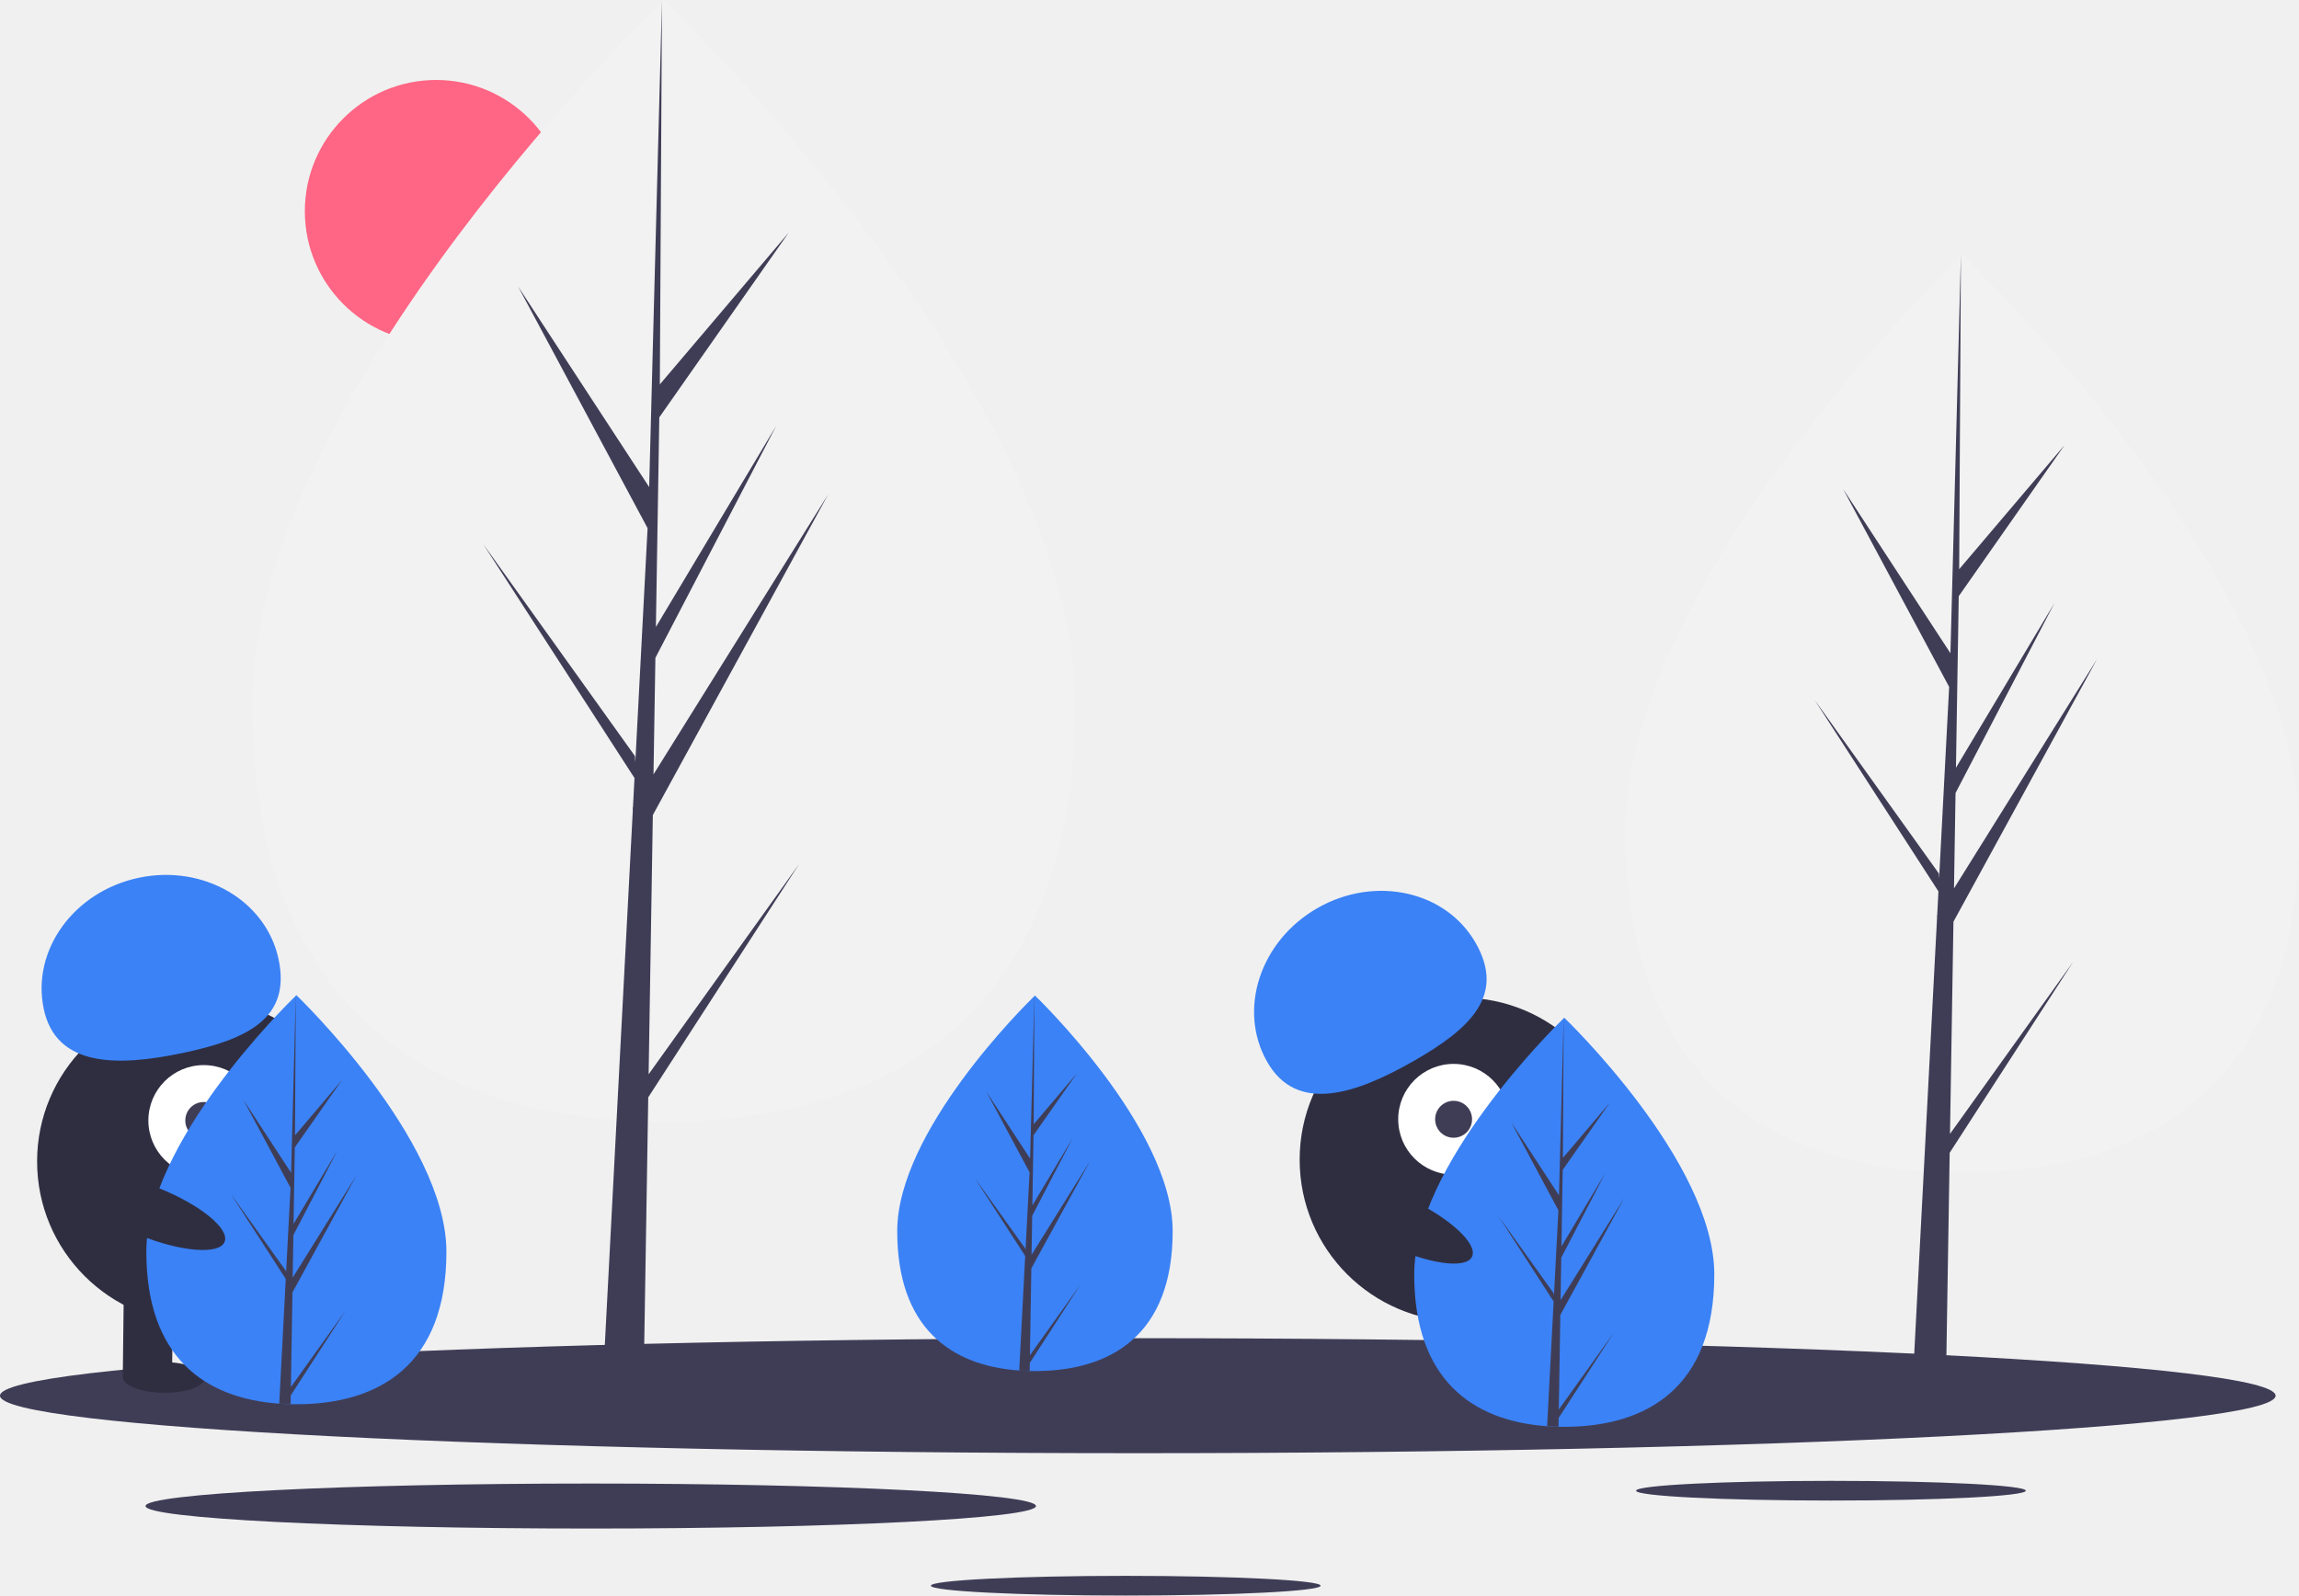
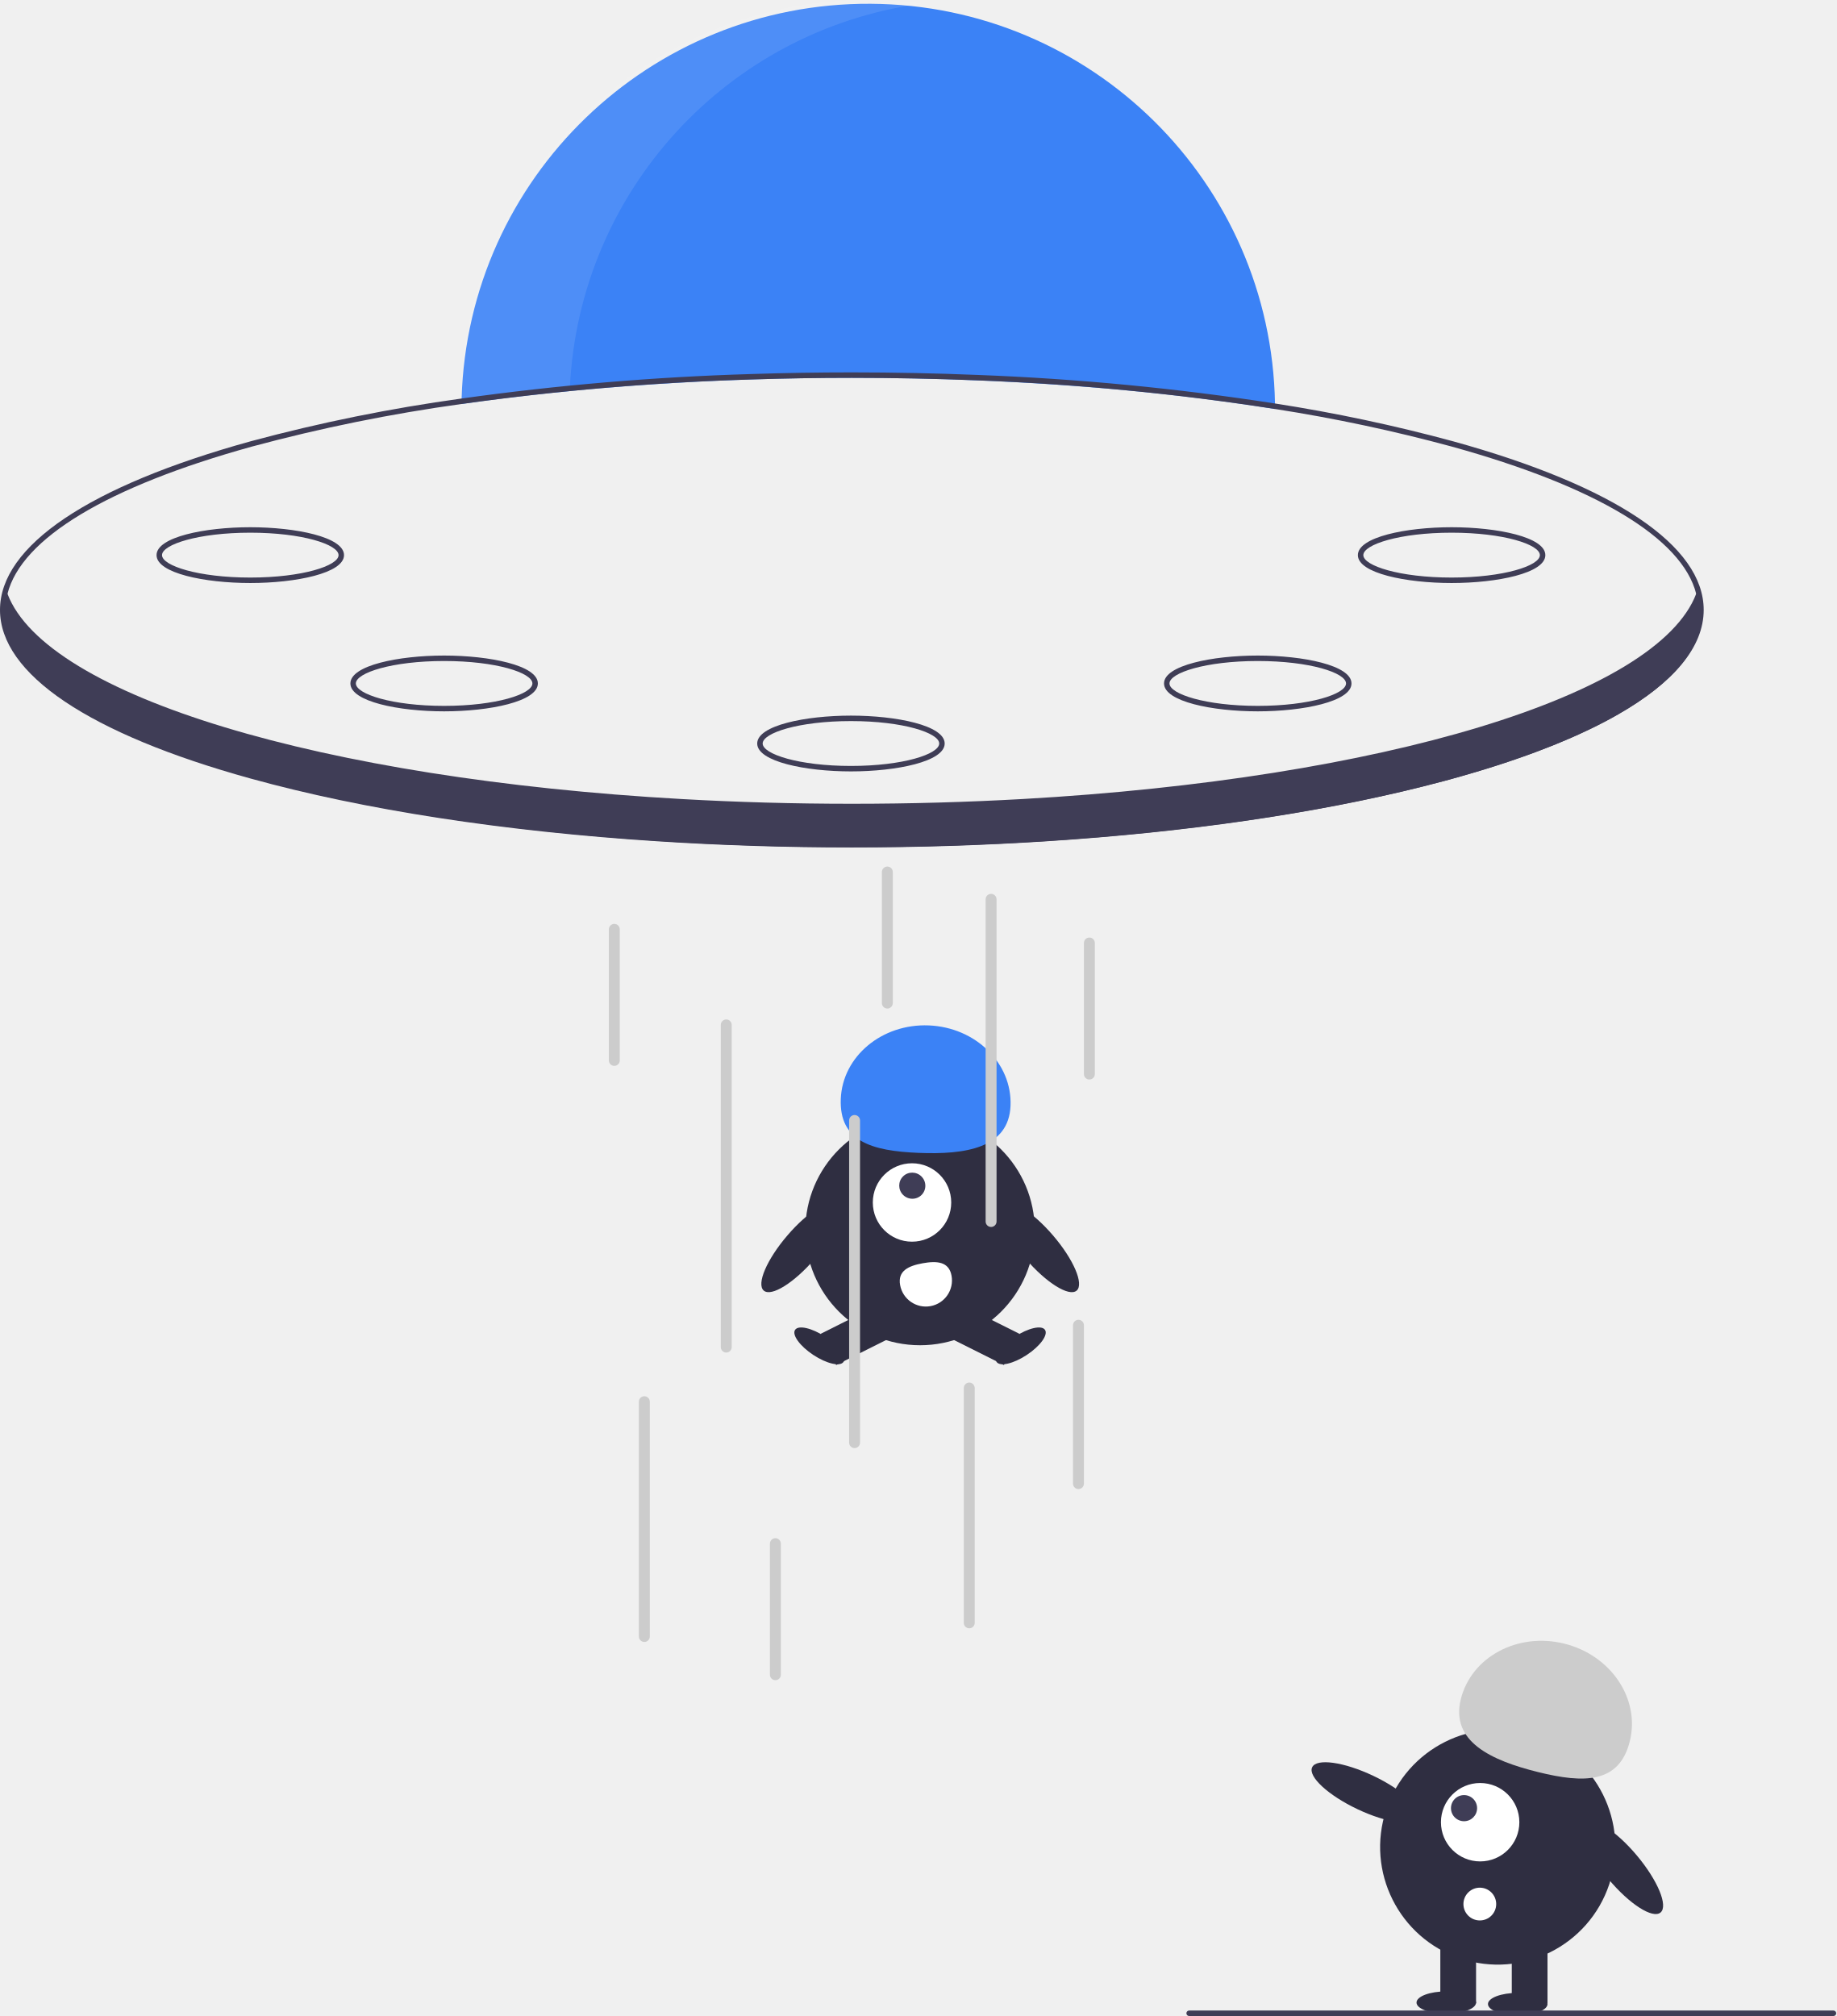
- <svg xmlns="http://www.w3.org/2000/svg" data-name="Layer 1" width="1120.592" height="777.916" viewBox="0 0 1120.592 777.916">
-   <circle cx="212.592" cy="103" r="64" fill="#ff6584" />
-   <path d="M563.68,404.164c0,151.011-89.774,203.739-200.516,203.739S162.649,555.175,162.649,404.164,363.165,61.042,363.165,61.042,563.68,253.152,563.68,404.164Z" transform="translate(-39.70387 -61.04208)" fill="#f2f2f2" />
-   <polygon points="316.156 523.761 318.21 397.378 403.674 241.024 318.532 377.552 319.455 320.725 378.357 207.605 319.699 305.687 319.699 305.687 321.359 203.481 384.433 113.423 321.621 187.409 322.658 0 316.138 248.096 316.674 237.861 252.547 139.704 315.646 257.508 309.671 371.654 309.493 368.625 235.565 265.329 309.269 379.328 308.522 393.603 308.388 393.818 308.449 394.99 293.29 684.589 313.544 684.589 315.974 535.005 389.496 421.285 316.156 523.761" fill="#3f3d56" />
-   <path d="M1160.296,466.014c0,123.61-73.484,166.77-164.132,166.77s-164.132-43.16-164.132-166.77S996.165,185.152,996.165,185.152,1160.296,342.404,1160.296,466.014Z" transform="translate(-39.70387 -61.04208)" fill="#f2f2f2" />
-   <polygon points="950.482 552.833 952.162 449.383 1022.119 321.4 952.426 433.154 953.182 386.639 1001.396 294.044 953.382 374.329 953.382 374.329 954.741 290.669 1006.369 216.952 954.954 277.514 955.804 124.11 950.467 327.188 950.906 318.811 898.414 238.464 950.064 334.893 945.173 428.327 945.027 425.847 884.514 341.294 944.844 434.608 944.232 446.293 944.123 446.469 944.173 447.428 931.764 684.478 948.343 684.478 950.332 562.037 1010.514 468.952 950.482 552.833" fill="#3f3d56" />
-   <ellipse cx="554.592" cy="680.479" rx="554.592" ry="28.034" fill="#3f3d56" />
-   <ellipse cx="892.445" cy="726.797" rx="94.989" ry="4.802" fill="#3f3d56" />
-   <ellipse cx="548.72" cy="773.114" rx="94.989" ry="4.802" fill="#3f3d56" />
-   <ellipse cx="287.944" cy="734.279" rx="217.014" ry="10.97" fill="#3f3d56" />
-   <circle cx="97.084" cy="566.27" r="79" fill="#2f2e41" />
-   <rect x="99.805" y="689.023" width="24" height="43" transform="translate(-31.32451 -62.31008) rotate(0.67509)" fill="#2f2e41" />
-   <rect x="147.802" y="689.589" width="24" height="43" transform="translate(-31.31452 -62.87555) rotate(0.67509)" fill="#2f2e41" />
-   <ellipse cx="119.546" cy="732.616" rx="7.5" ry="20" transform="translate(-654.1319 782.4795) rotate(-89.32491)" fill="#2f2e41" />
-   <ellipse cx="167.554" cy="732.182" rx="7.5" ry="20" transform="translate(-606.2547 830.0553) rotate(-89.32491)" fill="#2f2e41" />
-   <circle cx="99.319" cy="546.295" r="27" fill="#fff" />
-   <circle cx="99.319" cy="546.295" r="9" fill="#3f3d56" />
-   <path d="M61.026,552.946c-6.042-28.641,14.688-57.265,46.3-63.934s62.138,11.143,68.18,39.784-14.978,38.93-46.591,45.599S67.068,581.587,61.026,552.946Z" transform="translate(-39.70387 -61.04208)" fill="#3b82f6" />
-   <path d="M257.296,671.384c0,55.076-32.74,74.306-73.13,74.306q-1.404,0-2.803-.031c-1.871-.04-3.725-.129-5.556-.254-36.451-2.58-64.771-22.799-64.771-74.021,0-53.008,67.739-119.896,72.827-124.846l.009-.009c.196-.192.294-.285.294-.285S257.296,616.308,257.296,671.384Z" transform="translate(-39.70387 -61.04208)" fill="#3b82f6" />
-   <path d="M181.502,737.265l26.747-37.374-26.814,41.477-.071,4.291c-1.871-.04-3.725-.129-5.556-.254l2.883-55.103-.022-.428.049-.08.272-5.204-26.881-41.58,26.965,37.677.062,1.105,2.179-41.633-23.013-42.966,23.294,35.658,2.268-86.314.009-.294v.285l-.379,68.064,22.911-26.983-23.004,32.847-.606,37.276L204.185,621.958l-21.48,41.259-.339,20.723,31.056-49.791-31.171,57.023Z" transform="translate(-39.70387 -61.04208)" fill="#3f3d56" />
-   <circle cx="712.485" cy="565.415" r="79" fill="#2f2e41" />
-   <rect x="741.777" y="691.824" width="24" height="43" transform="translate(-215.9946 191.864) rotate(-17.08345)" fill="#2f2e41" />
-   <rect x="787.659" y="677.723" width="24" height="43" transform="matrix(0.95588, -0.29376, 0.29376, 0.95588, -209.8279, 204.7204)" fill="#2f2e41" />
-   <ellipse cx="767.887" cy="732.003" rx="20" ry="7.5" transform="translate(-220.8593 196.8331) rotate(-17.08345)" fill="#2f2e41" />
-   <ellipse cx="813.475" cy="716.946" rx="20" ry="7.5" transform="translate(-214.4248 209.561) rotate(-17.08345)" fill="#2f2e41" />
-   <circle cx="708.522" cy="545.71" r="27" fill="#fff" />
-   <circle cx="708.522" cy="545.71" r="9" fill="#3f3d56" />
-   <path d="M657.355,578.743c-14.49-25.433-3.478-59.016,24.594-75.009s62.576-8.341,77.065,17.093-2.391,41.644-30.463,57.637S671.845,604.176,657.355,578.743Z" transform="translate(-39.70387 -61.04208)" fill="#3b82f6" />
-   <path d="M611.296,661.299c0,50.557-30.054,68.21-67.13,68.21q-1.288,0-2.573-.029c-1.718-.037-3.419-.119-5.1-.233-33.461-2.368-59.457-20.929-59.457-67.948,0-48.659,62.181-110.059,66.852-114.603l.008-.008c.18-.176.27-.262.27-.262S611.296,610.742,611.296,661.299Z" transform="translate(-39.70387 -61.04208)" fill="#3b82f6" />
-   <path d="M541.72,721.774l24.553-34.307-24.614,38.074-.065,3.939c-1.718-.037-3.419-.119-5.1-.233l2.646-50.582-.02-.393.045-.074.249-4.777-24.675-38.168,24.753,34.585.057,1.014,2-38.217-21.125-39.44L541.806,625.928l2.082-79.232.008-.27v.262l-.348,62.48,21.031-24.769-21.117,30.152-.556,34.217,19.636-32.839-19.718,37.874-.311,19.023,28.508-45.706-28.614,52.344Z" transform="translate(-39.70387 -61.04208)" fill="#3f3d56" />
-   <path d="M875.296,682.384c0,55.076-32.74,74.306-73.13,74.306q-1.403,0-2.803-.031c-1.871-.04-3.725-.129-5.556-.254-36.451-2.58-64.771-22.799-64.771-74.021,0-53.008,67.739-119.896,72.827-124.846l.009-.009c.196-.192.294-.285.294-.285S875.296,627.308,875.296,682.384Z" transform="translate(-39.70387 -61.04208)" fill="#3b82f6" />
-   <path d="M799.502,748.265l26.747-37.374-26.814,41.477-.071,4.291c-1.871-.04-3.725-.129-5.556-.254l2.883-55.103-.022-.428.049-.08.272-5.204L770.108,654.011l26.965,37.677.062,1.105,2.179-41.633-23.013-42.966,23.294,35.658,2.268-86.314.009-.294v.285l-.379,68.064,22.911-26.983-23.004,32.847-.606,37.276L822.185,632.958l-21.48,41.259-.339,20.723,31.056-49.791-31.171,57.023Z" transform="translate(-39.70387 -61.04208)" fill="#3f3d56" />
-   <ellipse cx="721.517" cy="656.822" rx="12.4" ry="39.5" transform="translate(-220.8352 966.2232) rotate(-64.62574)" fill="#2f2e41" />
-   <ellipse cx="112.517" cy="651.822" rx="12.4" ry="39.5" transform="translate(-574.0794 452.7137) rotate(-68.15829)" fill="#2f2e41" />
+ <svg xmlns="http://www.w3.org/2000/svg" data-name="Layer 1" width="672.532" height="738.394" viewBox="0 0 672.532 738.394">
+   <path d="M730.734,230.607c-46.62-7.44-99.71-11.41-155-11.41-50.6,0-99.35,3.32-142.98,9.58.01-.67.02-1.34.05-2.01a148.999,148.999,0,0,1,297.91,1.82C730.724,229.267,730.734,229.937,730.734,230.607Z" transform="translate(-263.7342 -80.80301)" fill="#3b82f6" />
+   <g opacity="0.1">
+     <path d="M601.285,82.144A149.047,149.047,0,0,0,432.353,225.373c-.03.67-.04,1.34-.05,2.01,12.962-1.86,26.385-3.454,40.165-4.784A149.022,149.022,0,0,1,601.285,82.144Z" transform="translate(-263.7342 -80.80301)" fill="#fff" />
+   </g>
+   <path d="M795.914,242.427a600.121,600.121,0,0,0-65.2-13.84,943.364,943.364,0,0,0-108.74-10.45c-15.17-.62-30.62-.94-46.24-.94-12.38,0-24.66.2-36.77.6a973.29,973.29,0,0,0-106.16,8.97,624.292,624.292,0,0,0-77.25,15.66c-59.21,16.37-91.82,38.31-91.82,61.77s32.61,45.4,91.82,61.77c41.64,11.52,92.98,19.37,148.92,22.97,23.09,1.5,46.96,2.26,71.26,2.26,24.38,0,48.33-.77,71.49-2.27,50.91-3.29,98.01-10.1,137.43-20,.21-.06.41-.11.62-.16,2.66-.66,5.28-1.35,7.87-2.04.93-.26,1.85-.51,2.77-.76a.978.978,0,0,1,.16-.05c.88-.24,1.75-.49,2.62-.73,1.74-.5,3.46-.99,5.15-1.5.08-.02.15-.04.22-.06,1.47-.44,2.91-.88,4.34-1.32,1.17-.37,2.33-.73,3.48-1.1q1.261-.405,2.49-.81c.6-.2,1.19-.39,1.77-.59.79-.26,1.58-.53,2.36-.8.33-.11.66-.22.98-.34.75-.25,1.48-.51,2.21-.77.79-.28,1.58-.57,2.36-.85.65-.23,1.3-.47,1.94-.71.54-.21,1.07-.41,1.61-.61,1.47-.55,2.91-1.12,4.33-1.68.71-.29,1.42-.57,2.12-.86.69-.28,1.39-.57,2.07-.86q1.679-.705,3.3-1.41c.52-.24,1.05-.47,1.56-.69.39-.18.77-.35,1.16-.53.28-.12.56-.25.83-.38,1.01-.46,2.01-.93,2.99-1.4q5.64-2.7,10.53-5.52c20.45-11.71,31.24-24.7,31.24-38.2C887.734,280.737,855.124,258.797,795.914,242.427Zm-.54,121.62c-41.69,11.53-93.17,19.38-149.26,22.95-22.81,1.45-46.39,2.2-70.38,2.2-23.91,0-47.41-.74-70.15-2.19-56.18-3.56-107.74-11.41-149.49-22.96-58.27-16.12-90.36-37.37-90.36-59.85a24.118,24.118,0,0,1,.74-5.89c5.1-20.28,36.47-39.26,89.62-53.96a623.806,623.806,0,0,1,76.66-15.57,976.027,976.027,0,0,1,106.8-9q17.881-.585,36.18-.58c15.41,0,30.65.31,45.63.91a941.367,941.367,0,0,1,109.37,10.5A598.858,598.858,0,0,1,795.374,244.347c53.14,14.7,84.5,33.67,89.61,53.94a23.822,23.822,0,0,1,.75,5.91C885.734,326.677,853.644,347.927,795.374,364.047Z" transform="translate(-263.7342 -80.80301)" fill="#3f3d56" />
+   <path d="M887.164,305.107c0,13.36-11.01,26-30.67,37.29-3.27,1.88-6.79,3.72-10.53,5.52-.98.47-1.98.94-2.99,1.4-.27.13-.55.26-.83.38-.39.18-.77.35-1.16.53-.51.22-1.04.45-1.56.69q-1.62.705-3.3,1.41c-.68.29-1.38.58-2.07.86-.7.29-1.41.57-2.12.86-1.42.56-2.86,1.13-4.33,1.68-.54.2-1.07.4-1.61.61-.64.24-1.29.48-1.94.71-.78.28-1.57.57-2.36.85-.73.26-1.46.52-2.21.77-.32.12-.65.23-.98.34-.78.27-1.57.54-2.36.8-.58.2-1.17.39-1.77.59q-1.23.405-2.49.81c-1.15.37-2.31.73-3.48,1.1-1.43.44-2.87.88-4.34,1.32-.07.02-.14.04-.22.06-1.69.51-3.41,1-5.15,1.5-.87.24-1.74.49-2.62.73a.978.978,0,0,0-.16.05c-.92.25-1.84.5-2.77.76-2.58.68-5.21,1.37-7.87,2.04-.21.05-.41.1-.62.16-38.35,9.58-85.4,16.56-137.47,19.93-22.81,1.47-46.59,2.25-71.02,2.25-24.65,0-48.63-.79-71.62-2.29-137.24-8.95-239.38-43.03-239.38-83.71a25.072,25.072,0,0,1,1.12-7.3c.06.17.12.33.19.5,14.27,37.48,115.54,67.77,246.94,75.16,20.13,1.14,40.98,1.73,62.32,1.73,21.43,0,42.36-.6,62.57-1.74,131.29-7.42,232.46-37.72,246.68-75.17q.36-.9.63-1.8A25.305,25.305,0,0,1,887.164,305.107Z" transform="translate(-263.7342 -80.80301)" fill="#3f3d56" />
+   <path d="M355.404,294.343c-16.643,0-34.331-3.581-34.331-10.217s17.688-10.217,34.331-10.217,34.331,3.581,34.331,10.217S372.046,294.343,355.404,294.343Zm0-18.434c-19.053,0-32.331,4.331-32.331,8.217s13.278,8.217,32.331,8.217,32.331-4.331,32.331-8.217S374.457,275.909,355.404,275.909Z" transform="translate(-263.7342 -80.80301)" fill="#3f3d56" />
+   <path d="M426.403,341.343c-16.643,0-34.331-3.581-34.331-10.217s17.688-10.217,34.331-10.217c16.643,0,34.331,3.581,34.331,10.217S443.046,341.343,426.403,341.343Zm0-18.434c-19.053,0-32.331,4.331-32.331,8.217s13.278,8.217,32.331,8.217,32.331-4.331,32.331-8.217S445.456,322.909,426.403,322.909Z" transform="translate(-263.7342 -80.80301)" fill="#3f3d56" />
+   <path d="M795.403,294.343c-16.643,0-34.331-3.581-34.331-10.217s17.688-10.217,34.331-10.217c16.643,0,34.331,3.581,34.331,10.217S812.046,294.343,795.403,294.343Zm0-18.434c-19.053,0-32.331,4.331-32.331,8.217s13.278,8.217,32.331,8.217,32.331-4.331,32.331-8.217S814.456,275.909,795.403,275.909Z" transform="translate(-263.7342 -80.80301)" fill="#3f3d56" />
+   <path d="M724.403,341.343c-16.643,0-34.331-3.581-34.331-10.217s17.688-10.217,34.331-10.217c16.643,0,34.331,3.581,34.331,10.217S741.046,341.343,724.403,341.343Zm0-18.434c-19.053,0-32.331,4.331-32.331,8.217s13.278,8.217,32.331,8.217,32.331-4.331,32.331-8.217S743.456,322.909,724.403,322.909Z" transform="translate(-263.7342 -80.80301)" fill="#3f3d56" />
+   <path d="M575.403,363.343c-16.643,0-34.331-3.581-34.331-10.217s17.688-10.217,34.331-10.217c16.643,0,34.331,3.581,34.331,10.217S592.046,363.343,575.403,363.343Zm0-18.434c-19.053,0-32.331,4.331-32.331,8.217s13.278,8.217,32.331,8.217,32.331-4.331,32.331-8.217S594.456,344.909,575.403,344.909Z" transform="translate(-263.7342 -80.80301)" fill="#3f3d56" />
+   <circle cx="336.978" cy="450.704" r="42.012" fill="#2f2e41" />
+   <rect x="565.937" y="563.554" width="22.868" height="12.763" transform="translate(-457.8202 238.0583) rotate(-26.60099)" fill="#2f2e41" />
+   <ellipse cx="563.82" cy="573.748" rx="3.989" ry="10.636" transform="translate(-489.2755 647.8291) rotate(-56.60122)" fill="#2f2e41" />
+   <rect x="617.672" y="558.502" width="12.763" height="22.868" transform="translate(-428.7216 791.9256) rotate(-63.39901)" fill="#2f2e41" />
+   <ellipse cx="637.604" cy="573.748" rx="10.636" ry="3.989" transform="translate(-474.2674 364.9233) rotate(-33.39878)" fill="#2f2e41" />
+   <circle cx="334.037" cy="440.428" r="14.359" fill="#fff" />
+   <ellipse cx="597.87" cy="515.084" rx="4.766" ry="4.8" transform="translate(-452.8417 492.8192) rotate(-45)" fill="#3f3d56" />
+   <path d="M633.854,485.802c.632-15.554-12.773-28.728-29.941-29.425s-31.597,11.346-32.229,26.9,11.302,19.087,28.47,19.785S633.222,501.356,633.854,485.802Z" transform="translate(-263.7342 -80.80301)" fill="#3b82f6" />
+   <ellipse cx="644.388" cy="537.568" rx="6.594" ry="21.006" transform="translate(-458.4377 468.6175) rotate(-40.64516)" fill="#2f2e41" />
+   <ellipse cx="557.154" cy="537.568" rx="21.006" ry="6.594" transform="translate(-477.3791 529.3527) rotate(-49.35484)" fill="#2f2e41" />
+   <path d="M612.251,548.064a9.572,9.572,0,0,1-18.835,3.429l-.003-.018c-.942-5.202,3.08-7.043,8.283-7.985S611.309,542.862,612.251,548.064Z" transform="translate(-263.7342 -80.80301)" fill="#fff" />
+   <path d="M529.734,576.197a2,2,0,0,1-2-2v-118a2,2,0,0,1,4,0v118A2,2,0,0,1,529.734,576.197Z" transform="translate(-263.7342 -80.80301)" fill="#ccc" />
+   <path d="M499.734,682.197a2,2,0,0,1-2-2v-86a2,2,0,1,1,4,0v86A2,2,0,0,1,499.734,682.197Z" transform="translate(-263.7342 -80.80301)" fill="#ccc" />
+   <path d="M576.734,611.197a2,2,0,0,1-2-2v-118a2,2,0,1,1,4,0v118A2,2,0,0,1,576.734,611.197Z" transform="translate(-263.7342 -80.80301)" fill="#ccc" />
+   <path d="M547.734,696.197a2,2,0,0,1-2-2v-48a2,2,0,1,1,4,0v48A2,2,0,0,1,547.734,696.197Z" transform="translate(-263.7342 -80.80301)" fill="#ccc" />
+   <path d="M588.734,450.197a2,2,0,0,1-2-2v-48a2,2,0,0,1,4,0v48A2,2,0,0,1,588.734,450.197Z" transform="translate(-263.7342 -80.80301)" fill="#ccc" />
+   <path d="M488.734,471.197a2,2,0,0,1-2-2v-48a2,2,0,0,1,4,0v48A2,2,0,0,1,488.734,471.197Z" transform="translate(-263.7342 -80.80301)" fill="#ccc" />
+   <path d="M662.734,476.197a2,2,0,0,1-2-2v-48a2,2,0,1,1,4,0v48A2,2,0,0,1,662.734,476.197Z" transform="translate(-263.7342 -80.80301)" fill="#ccc" />
+   <path d="M658.734,626.197a2,2,0,0,1-2-2v-58a2,2,0,1,1,4,0v58A2,2,0,0,1,658.734,626.197Z" transform="translate(-263.7342 -80.80301)" fill="#ccc" />
+   <path d="M618.734,677.197a2,2,0,0,1-2-2v-86a2,2,0,1,1,4,0v86A2,2,0,0,1,618.734,677.197Z" transform="translate(-263.7342 -80.80301)" fill="#ccc" />
+   <path d="M626.734,530.197a2,2,0,0,1-2-2v-118a2,2,0,1,1,4,0v118A2,2,0,0,1,626.734,530.197Z" transform="translate(-263.7342 -80.80301)" fill="#ccc" />
+   <ellipse cx="858.104" cy="764.783" rx="6.76" ry="21.534" transform="translate(-554.5318 648.4649) rotate(-39.93837)" fill="#2f2e41" />
+   <circle cx="812.297" cy="757.305" r="43.067" transform="translate(-426.7515 1207.633) rotate(-71.56505)" fill="#2f2e41" />
+   <rect x="553.707" y="710.302" width="13.084" height="23.442" fill="#2f2e41" />
+   <rect x="527.54" y="710.302" width="13.084" height="23.442" fill="#2f2e41" />
+   <ellipse cx="555.888" cy="734.016" rx="10.903" ry="4.089" fill="#2f2e41" />
+   <ellipse cx="529.72" cy="733.471" rx="10.903" ry="4.089" fill="#2f2e41" />
+   <path d="M798.774,703.169c3.846-15.487,20.821-24.601,37.915-20.356s27.834,20.24,23.989,35.727-16.604,15.537-33.698,11.292S794.928,718.656,798.774,703.169Z" transform="translate(-263.7342 -80.80301)" fill="#ccc" />
+   <ellipse cx="763.788" cy="737.322" rx="6.76" ry="21.534" transform="translate(-493.4425 1030.659) rotate(-64.62574)" fill="#2f2e41" />
+   <circle cx="542.124" cy="667.415" r="14.359" fill="#fff" />
+   <circle cx="536.222" cy="662.268" r="4.786" fill="#3f3d56" />
+   <circle cx="542" cy="697.394" r="6" fill="#fff" />
+   <path d="M935.266,819.197h-236a1,1,0,0,1,0-2h236a1,1,0,0,1,0,2Z" transform="translate(-263.7342 -80.80301)" fill="#3f3d56" />
</svg>
